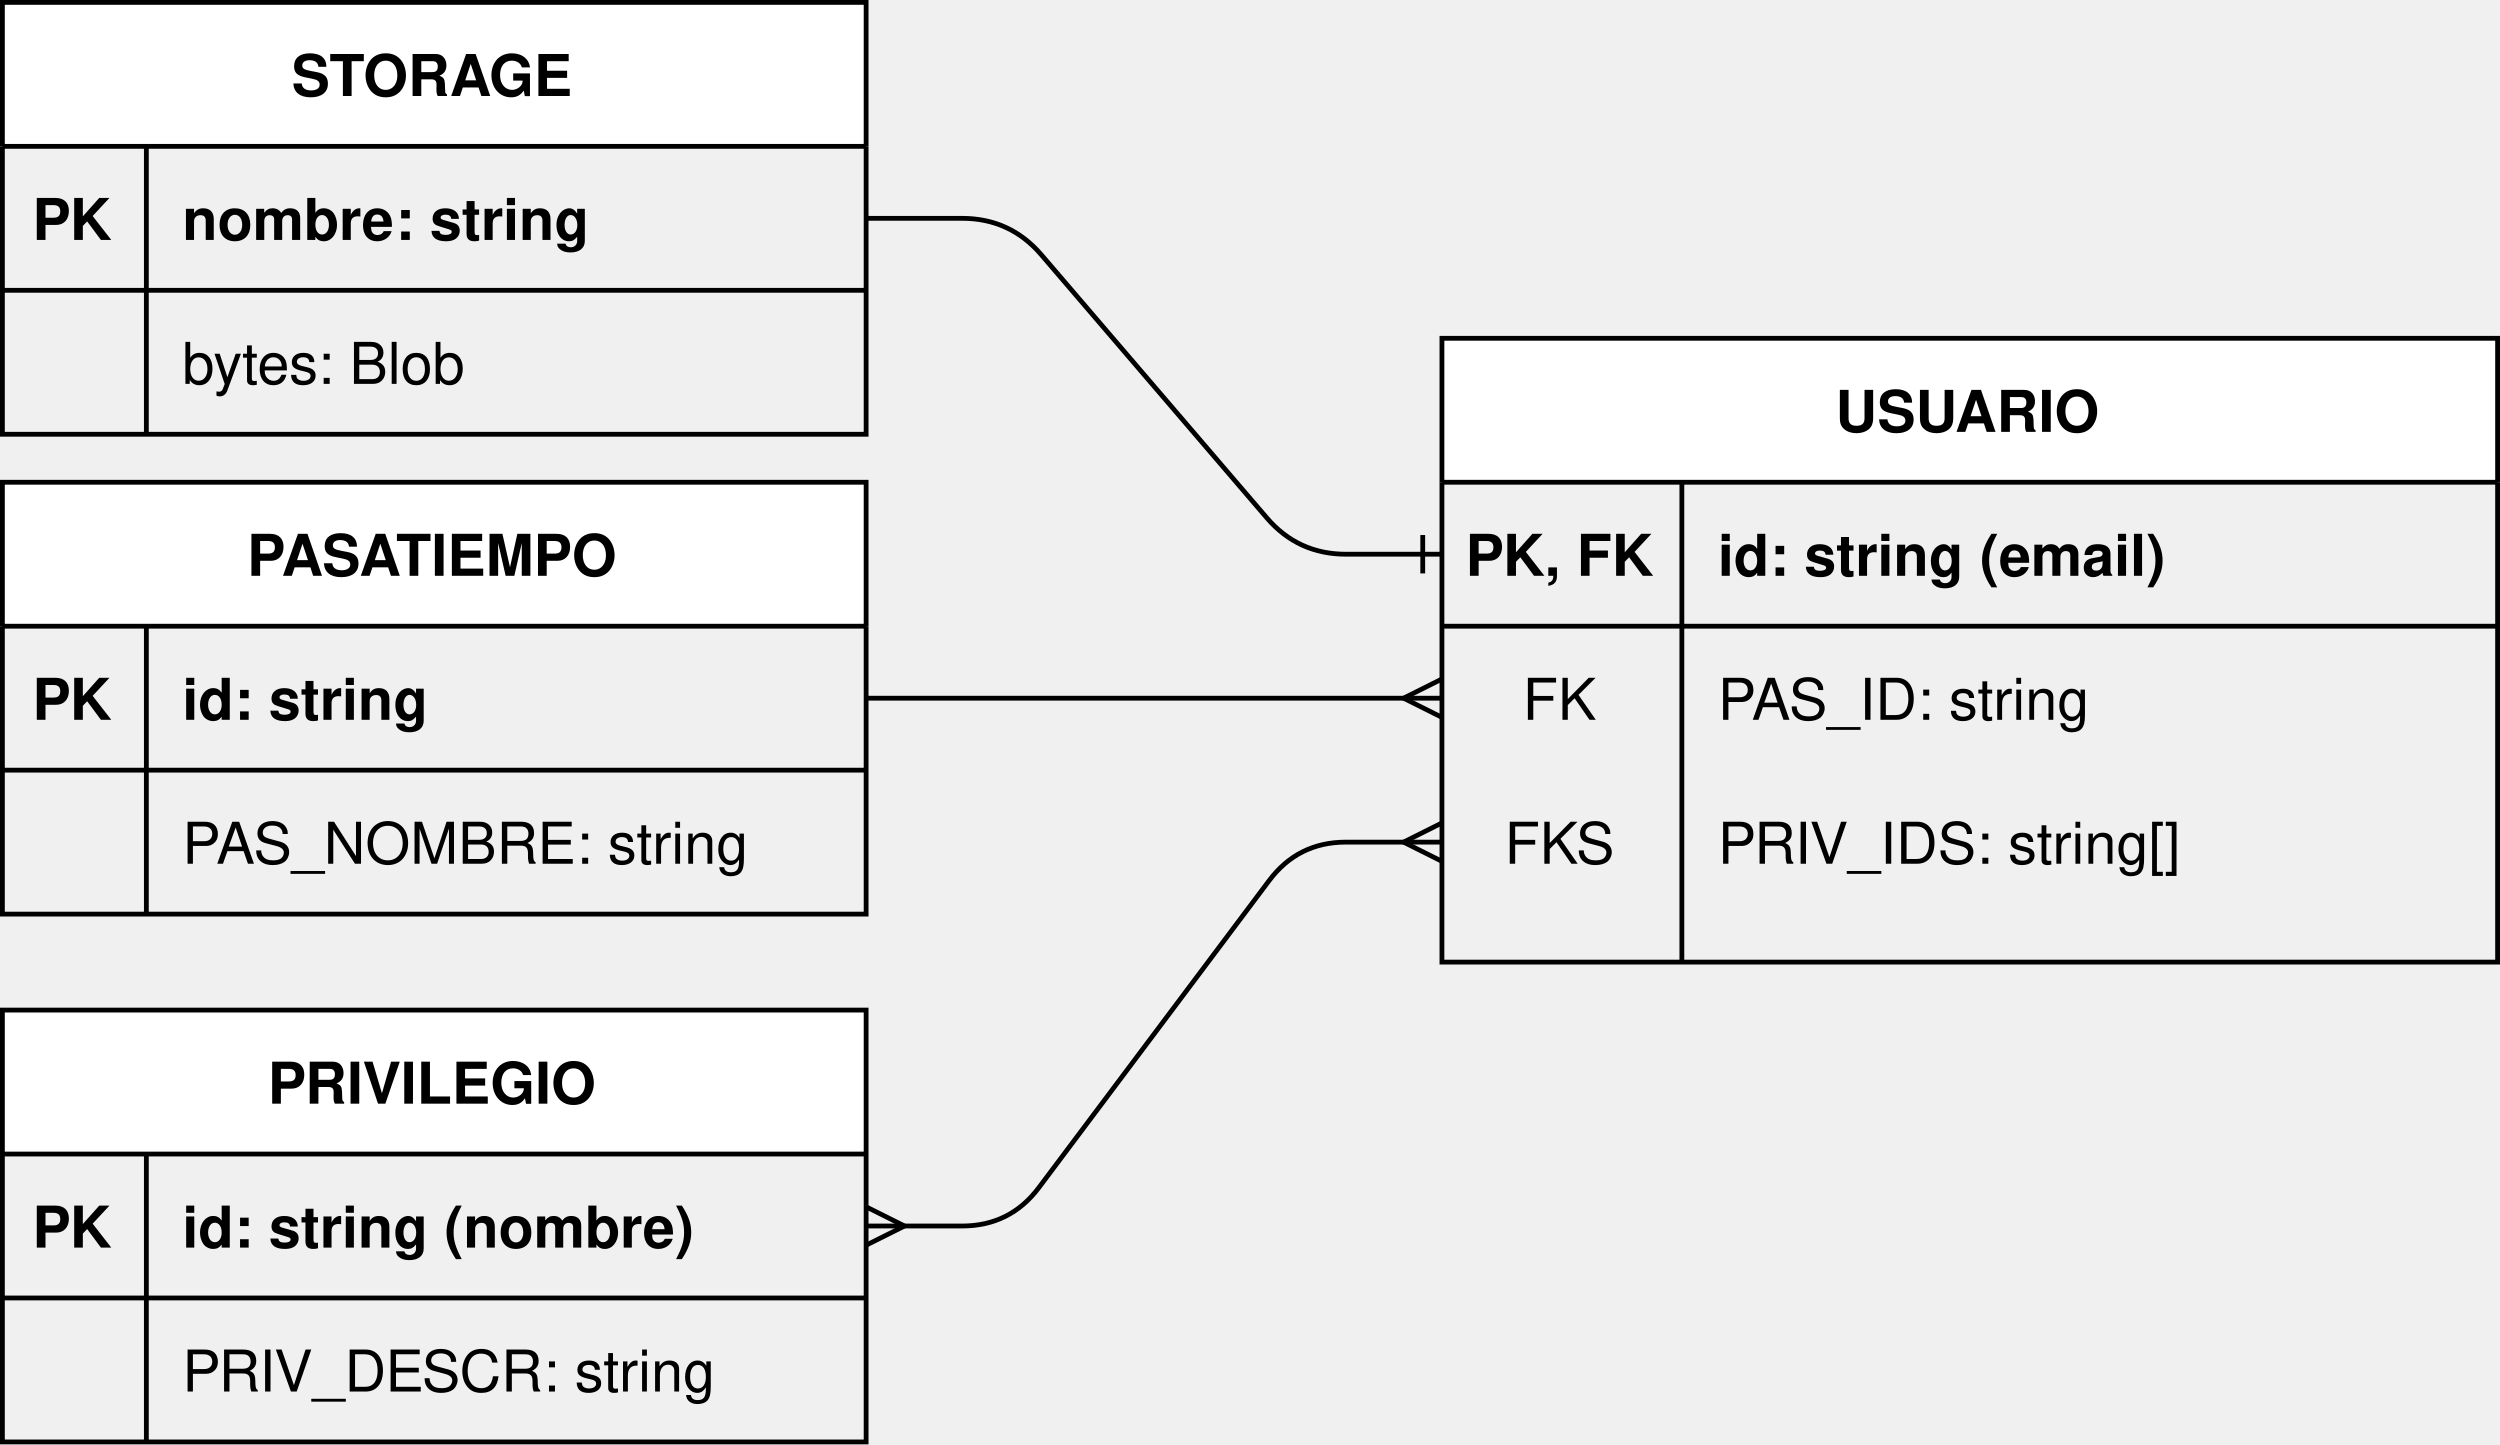
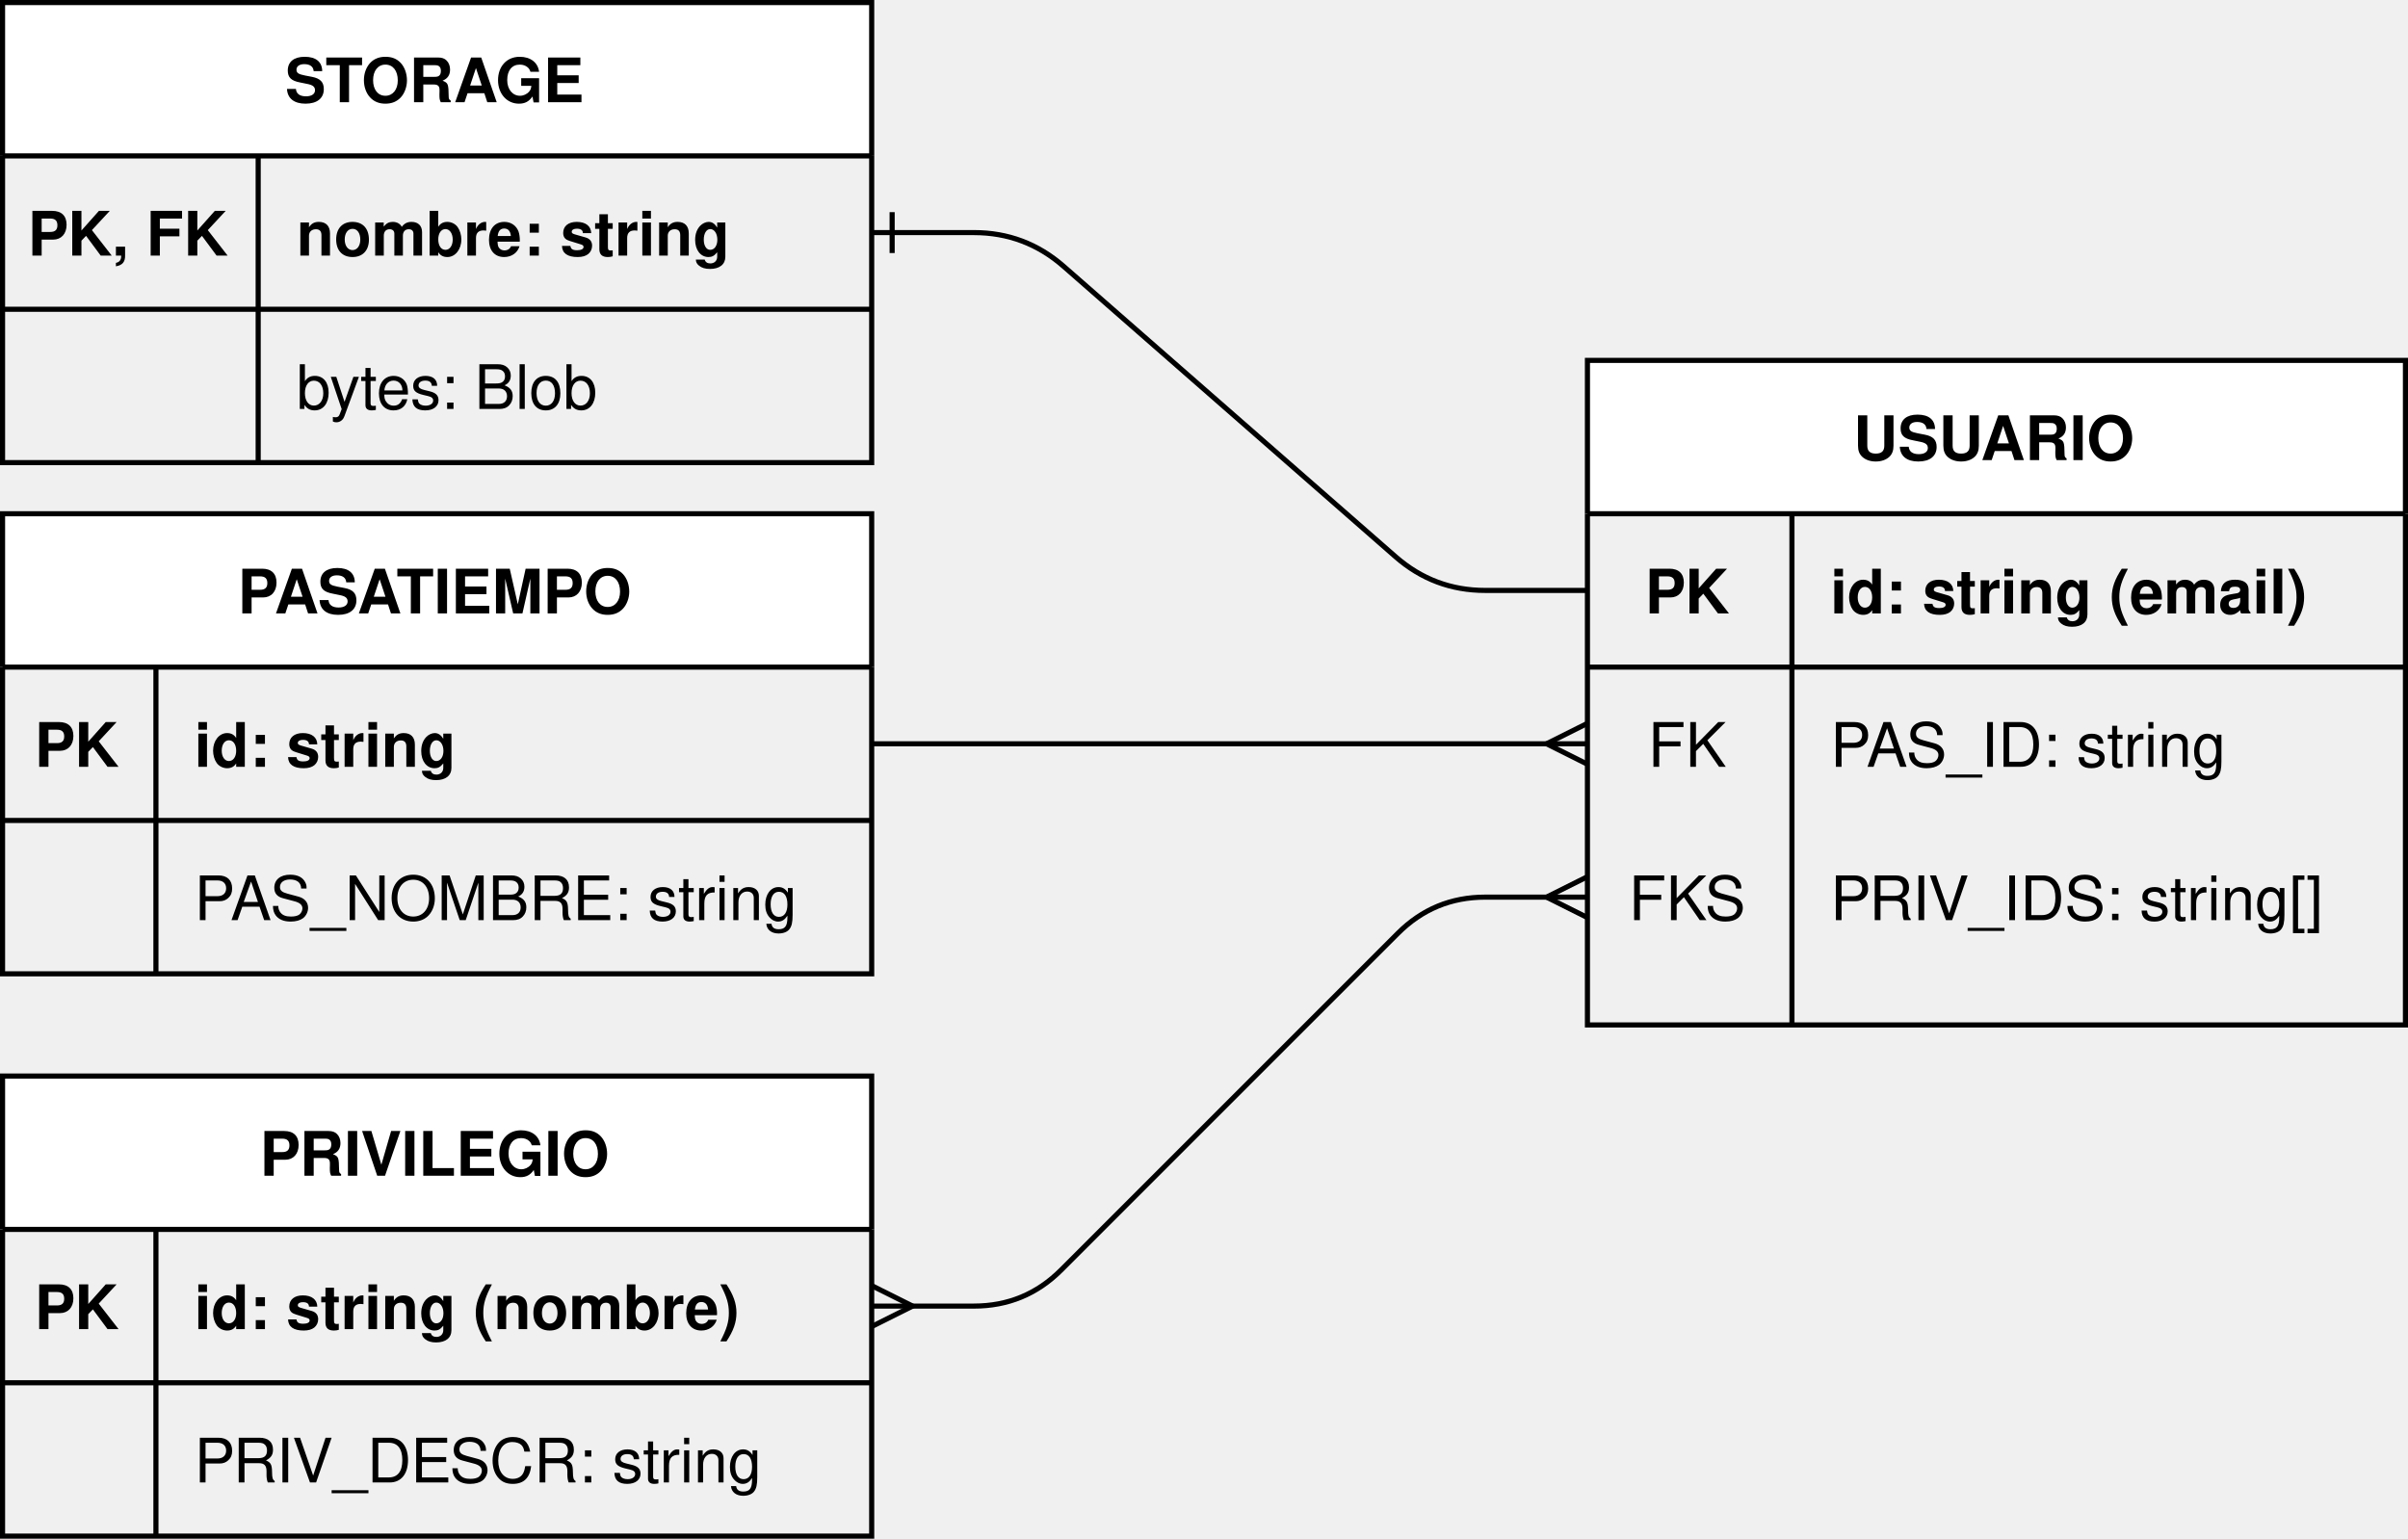
- <svg xmlns="http://www.w3.org/2000/svg" style="background-color: rgb(255, 255, 255);" version="1.1" width="521px" height="301px" viewBox="-0.5 -0.5 521 301" content="&lt;mxfile host=&quot;app.diagrams.net&quot; modified=&quot;2020-10-04T16:59:41.976Z&quot; agent=&quot;5.0 (Windows)&quot; etag=&quot;1eY04d9S5y1PBtVFB_sW&quot; version=&quot;13.7.7&quot; type=&quot;google&quot;&gt;&lt;diagram id=&quot;0tG-BilzZDfLf_szBAK8&quot; name=&quot;Page-1&quot;&gt;7Vtbb+o4EP41SLsPewQJKfSRaxeVbhG023OejgwxwZITR8Ftyf76tRPnamgTCrlQJFTFE9ux5xt/Mx67DXVg7u4cYG8eiA5xQ2nqu4Y6bChKp6uwv1zg+oJ2p+ULDAfpvigmWKD/oBA2hfQV6XCbqEgJwRTZSeGKWBZc0YQMOA55T1ZbE5z8qg0MKAkWK4Bl6QvS6caXdpVOJP8bImMTfLl1c+u/MUFQWcxkuwE6eY+J1FFDHTiEUP/J3A0g5roL9OK3Gx94Gw7MgRbN0gDhl5f+y3xsaOZM055tc/lr+ldbDO4N4Fcx48XT47x3NxKDpm6gCTZ+mz9SsOSi/pYChwrA1CYTMAgoQBZ0mKDllTEG9hZ51X3JBmF9ClzySoOOglJ/jXZQn/t48boMuinrjBd552vW+UIMhr8GGBkWe16x2fMv9h24ZWOZgi0VNWT9CJW9QYfCXUwk9HUHiQmp47Iq4q0qtOMmbfI9MoRWV8g2MSO4FTIgbM8IO47gYQ8CoTxotSS0DsLEJk4RwHO2KIBleIglAeFa1R1iPwHHgFQIbIK4PkdvTGmh6hHGA4IJx9UiFu+JElu8xHAdtF0SSokZwCfUEXbq6ULrsx/TzqD5Q2tobLgDVm5FZfbj1R06INaWOsyaeB+QgfoOObB7QP3YrD+H2k1C/Rm26tmwVSRsZ/f50PUYEETo5gaumQIuvegI0+caeyS2QboOrRyIZF98MQjUQhFQJQQsYi4d9tzzUHCQZZSMSEB7ft3+1gYrNqip3/ImBZlWGGQpvowvIq1QCNu1IMg0qnUgyJvSCVL7IrYnX4xQR0F/X2XHdmY4SmPHG0n9S5fy+IyTYx+TZdWpsRh8qkKFmuzNZvPJv5Pp6G7yeA3upeA+3KeVFt1r9XBe5Uf3oWnXJ7rXZOd1SdG9Vn3/pcn+i9ePR/bNP/x4/8+qe7ITBvk5kKuMZ+vUgifLD/Lz82TpQb7WvdwgP7TbCpPk7d6g8fdwtBjM65QGKQamqjBiV471JYCgbsDAZzAFIOrOIQYUEWsUvfE9ix/2t9iM+xtqYmH50NJ7/ECFFUdzHzQmGiMcVtgh+jP2/IuD9UMTpeEuWFC84AYFi83/Z7wQa8WLUTOvFLQ7GP9vyauzgh/oKshq0YDwD1VUBBVxxWVdrK3mHthDoeMp/A0mBrzPGMQ3ZtxjxMxMS+1YWil78ucuWimxk6BUR+1UR610R75upI482wwn/gVzzbDROa25msBya2OhSkYDVdtXAz2Tgcp7hcsz0Ii8m0HCRxqPJ43VOt6og33G51bduVr1eaxakfdNz4vn3vyaDvRgTuUDu3JQF6YIE2Z2tqhO+epe6LvkA5XsEfvhfOBecM+H7Z6N1j1XkNIcX1BeMDThXFveQvdOQccf5gWhCRD+TmnBHMDtkqDF3XKnUCDrcXxSflowP13uSQsWS5eqfHxSOk2eLjGoHnV6UixLyjuiWW/xezL8JknBHBBVhg+vxyTn4sPb0vlQ3hqM7xeXQ4hHnZQUS4gHTkomw0WCErkRDy+ZGHOflpROjPIleubKek+T0cPsmgmJKT6dpirtYpRSC0dWfh4kO9JVuRa1545i2WH9KbMfx3ixYi/1SvpP5z6q7bhOmfE4libLuwdVC1osP77PTYul34LKcPxY19BeywxGWZwob5t5puOfx4f+fFQnbiwEpPNzIStG/yPtH4VG/2iujv4H&lt;/diagram&gt;&lt;/mxfile&gt;">
+ <svg xmlns="http://www.w3.org/2000/svg" version="1.1" width="471px" height="301px" viewBox="-0.5 -0.5 471 301" content="&lt;mxfile host=&quot;app.diagrams.net&quot; modified=&quot;2020-10-08T01:25:21.163Z&quot; agent=&quot;5.0 (Windows NT 10.0; Win64; x64) AppleWebKit/537.36 (KHTML, like Gecko) Chrome/85.0.418.121 Safari/537.36&quot; etag=&quot;nM6tGLpyf0bIBPxEIQXr&quot; version=&quot;13.7.8&quot; type=&quot;google&quot;&gt;&lt;diagram id=&quot;0tG-BilzZDfLf_szBAK8&quot; name=&quot;Page-1&quot;&gt;7Vtbb+o4EP41SLsPe0QSAvSRS+ii0i0K7facpyNDXLDkxFFwW7K/fu3EIRdDmxRIAkWqqnhiO/Z8488zY9PQBvbm1gPu6p5YEDfUprVpaMOGqna6KvvPBX4o0JvtULD0kBWKlFgwQ/9BIWwK6Suy4DpVkRKCKXLTwgVxHLigKRnwPPKervZCcPqrLlhCSTBbACxLn5FFV6G0q3Zi+d8QLVfRl5X2TfjGBlFlMZP1CljkPSHSjIY28Aih4ZO9GUDMdRfpJWw32vN2OzAPOjRPA4Sfn/vP5mip21Ndf3Lt+a/JXy0xuDeAX8WMZ48PZu/WEIOmfqQJNn6XP1Iw56L+mgKPCsC0JhMwCChADvSYQAnKGAN3jYLqoWSFsDUBPnmlUUdRqf+CNtAyQ7x4XQbdhHXGi7zzF9b5TAyGvwYYLR32vGCz51/se3DNxjIBaypqyPoRKnuDHoWbhEjo6xYSG1LPZ1XEW01ox0/b5HtsCEpHyFYJI7gRMiBsb7ntOIaHPQiEiqClSGjthYlNnCKATbYogLMMEEsDwrVqecR9BN4SUiFwCeL6NN6Y0raqRxgPCCYcV4c4vCdKXPESw5eo7ZxQSuwIPqGObaeBLvQ++2PaGTR/6A2dDXfAykpcZn+8ukcHxFlTj1kT7wMyUN8hB3YHqB+b9edQ+2moP8NWOxm2qoTt9I4rSG2O7oqhHDAhiFEuDGAzA2B28RGm1xcckNkKWRZ0CiCTfxEmoNBLRUKTkHCIPffYcy9AwUPOsmJEIvoL6/bXLliwQU3Clu0MZHppkG3ScCUXk1oqhK2zIMosqudAlO3KiVI/ENujL0Zooai/Q9mxlRuOytixLal/7lPup3Fy7GMyrzs1loNPXahQl3ezqTn+dzwxbscPVydfcvK38VplXr5+HptX9V7+1rTPx8vX5c1rekHevf6l/UsrFQF5/+L1k55984/Q3/+z7jvZEZ38AshleDO5llqlItk5C56s3skvzpOVO/l693Kd/K3d1pgkb3Y6jb+HxmxgnlMapByY6sKIXdnXlwCC1hJGewZTAKK+CTGgiDhG/CbcWUK3X2Ez7q+ojYXlQ8fq8YOVGDMmGSE+0nChbBD9GdVlz7+4/IcuSsNNotrQjwoOm/7PZCHRihfjZkEpaheEJ9FoDDMcTiBMDGhvjLAmr94CfqDPKPNFo01hX0VV0BVXbt4FrTR3mMZW6AWgvMHUgHcZjPjGlO8qCVPUM1GNkrG5cO6ilZo4Ncp01Mp0pGQ7CnUjdRTY73biB5h0jmDomCZtmDZw/JLN+OsWquY0UK11NdATGagcT1yegaYZPsO6YjzHo90oFvncqjtXqz6NVcsHzdPerPc4Nu6n16RhQ0oaKpVfDVA/Z6EaxMLV5wzzI12XlOGO/P0FZQzV3HhUFQvLDmg2X1jvEPiIScL8YNUlIj70rPi7pAgL02LlGcIcbvfZJghrz4ly5p25h7//ebjvm8Y5cWMpINWFC1UZtafZU8+8XgMI1N5Ku/TdHXC1d4WOp8Pr0DOQ7+LTq/kz9R849bvAPR22Ow5YLsmr7+ZGJAFBqWwYdfzhPQBoA4S/0zWAAsBt0qBVdsFNO4/rUtX7+MVpcpeTXypNanL8VvmPIY7n52tfui1VLkvKYRb39MfDb+LlF4CoNnx4vRZ1Kj68qZwP5ZBgdDe7HEL80s2ocglxz82o8XCWokRuxMNLJsbCt6NOSIysGP+OOjwCjX+Mrhn/Aw==&lt;/diagram&gt;&lt;/mxfile&gt;" style="background-color: rgb(255, 255, 255);">
  <defs>
-     <clipPath id="mx-clip-0-30-30-30-0">
-       <rect x="0" y="30" width="30" height="30" />
+     <clipPath id="mx-clip-0-30-50-30-0">
+       <rect x="0" y="30" width="50" height="30" />
    </clipPath>
-     <clipPath id="mx-clip-36-30-144-30-0">
-       <rect x="36" y="30" width="144" height="30" />
+     <clipPath id="mx-clip-56-30-114-30-0">
+       <rect x="56" y="30" width="114" height="30" />
    </clipPath>
-     <clipPath id="mx-clip-36-60-144-30-0">
-       <rect x="36" y="60" width="144" height="30" />
+     <clipPath id="mx-clip-56-60-114-30-0">
+       <rect x="56" y="60" width="114" height="30" />
    </clipPath>
    <clipPath id="mx-clip-0-240-30-30-0">
      <rect x="0" y="240" width="30" height="30" />
    </clipPath>
-     <clipPath id="mx-clip-36-240-144-30-0">
-       <rect x="36" y="240" width="144" height="30" />
+     <clipPath id="mx-clip-36-240-134-30-0">
+       <rect x="36" y="240" width="134" height="30" />
    </clipPath>
-     <clipPath id="mx-clip-36-270-144-30-0">
-       <rect x="36" y="270" width="144" height="30" />
-     </clipPath>
-     <clipPath id="mx-clip-300-100-50-30-0">
-       <rect x="300" y="100" width="50" height="30" />
-     </clipPath>
-     <clipPath id="mx-clip-356-100-164-30-0">
-       <rect x="356" y="100" width="164" height="30" />
-     </clipPath>
-     <clipPath id="mx-clip-300-130-50-30-0">
-       <rect x="300" y="130" width="50" height="30" />
-     </clipPath>
-     <clipPath id="mx-clip-356-130-164-30-0">
-       <rect x="356" y="130" width="164" height="30" />
-     </clipPath>
-     <clipPath id="mx-clip-300-160-50-30-0">
-       <rect x="300" y="160" width="50" height="30" />
-     </clipPath>
-     <clipPath id="mx-clip-356-160-164-30-0">
-       <rect x="356" y="160" width="164" height="30" />
+     <clipPath id="mx-clip-36-270-134-30-0">
+       <rect x="36" y="270" width="134" height="30" />
    </clipPath>
    <clipPath id="mx-clip-0-130-30-30-0">
      <rect x="0" y="130" width="30" height="30" />
    </clipPath>
-     <clipPath id="mx-clip-36-130-144-30-0">
-       <rect x="36" y="130" width="144" height="30" />
+     <clipPath id="mx-clip-36-130-134-30-0">
+       <rect x="36" y="130" width="134" height="30" />
    </clipPath>
-     <clipPath id="mx-clip-36-160-144-30-0">
-       <rect x="36" y="160" width="144" height="30" />
+     <clipPath id="mx-clip-36-160-134-30-0">
+       <rect x="36" y="160" width="134" height="30" />
+     </clipPath>
+     <clipPath id="mx-clip-310-100-40-30-0">
+       <rect x="310" y="100" width="40" height="30" />
+     </clipPath>
+     <clipPath id="mx-clip-356-100-114-30-0">
+       <rect x="356" y="100" width="114" height="30" />
+     </clipPath>
+     <clipPath id="mx-clip-310-130-40-30-0">
+       <rect x="310" y="130" width="40" height="30" />
+     </clipPath>
+     <clipPath id="mx-clip-356-130-114-30-0">
+       <rect x="356" y="130" width="114" height="30" />
+     </clipPath>
+     <clipPath id="mx-clip-310-160-40-30-0">
+       <rect x="310" y="160" width="40" height="30" />
+     </clipPath>
+     <clipPath id="mx-clip-356-160-114-30-0">
+       <rect x="356" y="160" width="114" height="30" />
    </clipPath>
  </defs>
  <g>
-     <path d="M 0 30 L 0 0 L 180 0 L 180 30" fill="#ffffff" stroke="#000000" stroke-miterlimit="10" pointer-events="all" />
-     <path d="M 0 30 L 0 90 L 180 90 L 180 30" fill="none" stroke="#000000" stroke-miterlimit="10" pointer-events="none" />
-     <path d="M 0 30 L 180 30" fill="none" stroke="#000000" stroke-miterlimit="10" pointer-events="none" />
-     <path d="M 30 30 L 30 90" fill="none" stroke="#000000" stroke-miterlimit="10" pointer-events="none" />
+     <path d="M 0 30 L 0 0 L 170 0 L 170 30" fill="#ffffff" stroke="#000000" stroke-miterlimit="10" pointer-events="all" />
+     <path d="M 0 30 L 0 90 L 170 90 L 170 30" fill="none" stroke="#000000" stroke-miterlimit="10" pointer-events="none" />
+     <path d="M 0 30 L 170 30" fill="none" stroke="#000000" stroke-miterlimit="10" pointer-events="none" />
+     <path d="M 50 30 L 50 90" fill="none" stroke="#000000" stroke-miterlimit="10" pointer-events="none" />
    <g fill="#000000" font-family="Helvetica" font-weight="bold" pointer-events="none" text-anchor="middle" font-size="12px">
-       <text x="89.5" y="19.5">STORAGE</text>
+       <text x="84.5" y="19.5">STORAGE</text>
    </g>
-     <path d="M 0 30 M 180 30 M 180 60 L 0 60" fill="none" stroke="#000000" stroke-miterlimit="10" pointer-events="none" />
-     <path d="M 0 30 M 30 30 M 30 60 M 0 60" fill="none" stroke="#000000" stroke-miterlimit="10" pointer-events="none" />
-     <g fill="#000000" font-family="Helvetica" font-weight="bold" pointer-events="none" clip-path="url(#mx-clip-0-30-30-30-0)" text-anchor="middle" font-size="12px">
-       <text x="14.5" y="49.5">PK</text>
+     <path d="M 0 30 M 170 30 M 170 60 L 0 60" fill="none" stroke="#000000" stroke-miterlimit="10" pointer-events="none" />
+     <path d="M 0 30 M 50 30 M 50 60 M 0 60" fill="none" stroke="#000000" stroke-miterlimit="10" pointer-events="none" />
+     <g fill="#000000" font-family="Helvetica" font-weight="bold" pointer-events="none" clip-path="url(#mx-clip-0-30-50-30-0)" text-anchor="middle" font-size="12px">
+       <text x="24.5" y="49.5">PK, FK</text>
    </g>
-     <path d="M 30 30 M 180 30 M 180 60 M 30 60" fill="none" stroke="#000000" stroke-miterlimit="10" pointer-events="none" />
-     <g fill="#000000" font-family="Helvetica" font-weight="bold" text-decoration="underline" pointer-events="none" clip-path="url(#mx-clip-36-30-144-30-0)" font-size="12px">
-       <text x="37.5" y="49.5">nombre: string</text>
+     <path d="M 50 30 M 170 30 M 170 60 M 50 60" fill="none" stroke="#000000" stroke-miterlimit="10" pointer-events="none" />
+     <g fill="#000000" font-family="Helvetica" font-weight="bold" text-decoration="underline" pointer-events="none" clip-path="url(#mx-clip-56-30-114-30-0)" font-size="12px">
+       <text x="57.5" y="49.5">nombre: string</text>
    </g>
-     <path d="M 0 60 M 180 60 M 180 90 M 0 90" fill="none" stroke="#000000" stroke-miterlimit="10" pointer-events="none" />
-     <path d="M 0 60 M 30 60 M 30 90 M 0 90" fill="none" stroke="#000000" stroke-miterlimit="10" pointer-events="none" />
-     <path d="M 30 60 M 180 60 M 180 90 M 30 90" fill="none" stroke="#000000" stroke-miterlimit="10" pointer-events="none" />
-     <g fill="#000000" font-family="Helvetica" pointer-events="none" clip-path="url(#mx-clip-36-60-144-30-0)" font-size="12px">
-       <text x="37.5" y="79.5">bytes: Blob</text>
+     <path d="M 0 60 M 170 60 M 170 90 M 0 90" fill="none" stroke="#000000" stroke-miterlimit="10" pointer-events="none" />
+     <path d="M 0 60 M 50 60 M 50 90 M 0 90" fill="none" stroke="#000000" stroke-miterlimit="10" pointer-events="none" />
+     <path d="M 50 60 M 170 60 M 170 90 M 50 90" fill="none" stroke="#000000" stroke-miterlimit="10" pointer-events="none" />
+     <g fill="#000000" font-family="Helvetica" pointer-events="none" clip-path="url(#mx-clip-56-60-114-30-0)" font-size="12px">
+       <text x="57.5" y="79.5">bytes: Blob</text>
    </g>
-     <path d="M 0 240 L 0 210 L 180 210 L 180 240" fill="#ffffff" stroke="#000000" stroke-miterlimit="10" pointer-events="none" />
-     <path d="M 0 240 L 0 300 L 180 300 L 180 240" fill="none" stroke="#000000" stroke-miterlimit="10" pointer-events="none" />
-     <path d="M 0 240 L 180 240" fill="none" stroke="#000000" stroke-miterlimit="10" pointer-events="none" />
+     <path d="M 0 240 L 0 210 L 170 210 L 170 240" fill="#ffffff" stroke="#000000" stroke-miterlimit="10" pointer-events="none" />
+     <path d="M 0 240 L 0 300 L 170 300 L 170 240" fill="none" stroke="#000000" stroke-miterlimit="10" pointer-events="none" />
+     <path d="M 0 240 L 170 240" fill="none" stroke="#000000" stroke-miterlimit="10" pointer-events="none" />
    <path d="M 30 240 L 30 300" fill="none" stroke="#000000" stroke-miterlimit="10" pointer-events="none" />
    <g fill="#000000" font-family="Helvetica" font-weight="bold" pointer-events="none" text-anchor="middle" font-size="12px">
-       <text x="89.5" y="229.5">PRIVILEGIO</text>
+       <text x="84.5" y="229.5">PRIVILEGIO</text>
    </g>
-     <path d="M 0 240 M 180 240 M 180 270 L 0 270" fill="none" stroke="#000000" stroke-miterlimit="10" pointer-events="none" />
+     <path d="M 0 240 M 170 240 M 170 270 L 0 270" fill="none" stroke="#000000" stroke-miterlimit="10" pointer-events="none" />
    <path d="M 0 240 M 30 240 M 30 270 M 0 270" fill="none" stroke="#000000" stroke-miterlimit="10" pointer-events="none" />
    <g fill="#000000" font-family="Helvetica" font-weight="bold" pointer-events="none" clip-path="url(#mx-clip-0-240-30-30-0)" text-anchor="middle" font-size="12px">
      <text x="14.5" y="259.5">PK</text>
    </g>
-     <path d="M 30 240 M 180 240 M 180 270 M 30 270" fill="none" stroke="#000000" stroke-miterlimit="10" pointer-events="none" />
-     <g fill="#000000" font-family="Helvetica" font-weight="bold" text-decoration="underline" pointer-events="none" clip-path="url(#mx-clip-36-240-144-30-0)" font-size="12px">
+     <path d="M 30 240 M 170 240 M 170 270 M 30 270" fill="none" stroke="#000000" stroke-miterlimit="10" pointer-events="none" />
+     <g fill="#000000" font-family="Helvetica" font-weight="bold" text-decoration="underline" pointer-events="none" clip-path="url(#mx-clip-36-240-134-30-0)" font-size="12px">
      <text x="37.5" y="259.5">id: string (nombre)</text>
    </g>
-     <path d="M 0 270 M 180 270 M 180 300 M 0 300" fill="none" stroke="#000000" stroke-miterlimit="10" pointer-events="none" />
+     <path d="M 0 270 M 170 270 M 170 300 M 0 300" fill="none" stroke="#000000" stroke-miterlimit="10" pointer-events="none" />
    <path d="M 0 270 M 30 270 M 30 300 M 0 300" fill="none" stroke="#000000" stroke-miterlimit="10" pointer-events="none" />
-     <path d="M 30 270 M 180 270 M 180 300 M 30 300" fill="none" stroke="#000000" stroke-miterlimit="10" pointer-events="none" />
-     <g fill="#000000" font-family="Helvetica" pointer-events="none" clip-path="url(#mx-clip-36-270-144-30-0)" font-size="12px">
+     <path d="M 30 270 M 170 270 M 170 300 M 30 300" fill="none" stroke="#000000" stroke-miterlimit="10" pointer-events="none" />
+     <g fill="#000000" font-family="Helvetica" pointer-events="none" clip-path="url(#mx-clip-36-270-134-30-0)" font-size="12px">
      <text x="37.5" y="289.5">PRIV_DESCR: string</text>
    </g>
-     <path d="M 180 45 L 200 45 Q 210 45 216.51 52.59 L 263.49 107.41 Q 270 115 280 115 L 300 115" fill="none" stroke="#000000" stroke-miterlimit="10" pointer-events="none" />
-     <path d="M 296 119 L 296 111" fill="none" stroke="#000000" stroke-miterlimit="10" pointer-events="none" />
-     <path d="M 180 145 L 200 145 Q 210 145 220 145 L 260 145 Q 270 145 280 145 L 300 145" fill="none" stroke="#000000" stroke-miterlimit="10" pointer-events="none" />
-     <path d="M 300 141 L 292 145 L 300 149" fill="none" stroke="#000000" stroke-miterlimit="10" pointer-events="none" />
-     <path d="M 180 255 L 200 255 Q 210 255 216 247 L 264 183 Q 270 175 280 175 L 300 175" fill="none" stroke="#000000" stroke-miterlimit="10" pointer-events="none" />
-     <path d="M 180 259 L 188 255 L 180 251" fill="none" stroke="#000000" stroke-miterlimit="10" pointer-events="none" />
-     <path d="M 300 171 L 292 175 L 300 179" fill="none" stroke="#000000" stroke-miterlimit="10" pointer-events="none" />
-     <path d="M 300 100 L 300 70 L 520 70 L 520 100" fill="#ffffff" stroke="#000000" stroke-miterlimit="10" pointer-events="none" />
-     <path d="M 300 100 L 300 200 L 520 200 L 520 100" fill="none" stroke="#000000" stroke-miterlimit="10" pointer-events="none" />
-     <path d="M 300 100 L 520 100" fill="none" stroke="#000000" stroke-miterlimit="10" pointer-events="none" />
-     <path d="M 350 100 L 350 200" fill="none" stroke="#000000" stroke-miterlimit="10" pointer-events="none" />
-     <g fill="#000000" font-family="Helvetica" font-weight="bold" pointer-events="none" text-anchor="middle" font-size="12px">
-       <text x="409.5" y="89.5">USUARIO</text>
-     </g>
-     <path d="M 300 100 M 520 100 M 520 130 L 300 130" fill="none" stroke="#000000" stroke-miterlimit="10" pointer-events="none" />
-     <path d="M 300 100 M 350 100 M 350 130 M 300 130" fill="none" stroke="#000000" stroke-miterlimit="10" pointer-events="none" />
-     <g fill="#000000" font-family="Helvetica" font-weight="bold" pointer-events="none" clip-path="url(#mx-clip-300-100-50-30-0)" text-anchor="middle" font-size="12px">
-       <text x="324.5" y="119.5">PK, FK</text>
-     </g>
-     <path d="M 350 100 M 520 100 M 520 130 M 350 130" fill="none" stroke="#000000" stroke-miterlimit="10" pointer-events="none" />
-     <g fill="#000000" font-family="Helvetica" font-weight="bold" text-decoration="underline" pointer-events="none" clip-path="url(#mx-clip-356-100-164-30-0)" font-size="12px">
-       <text x="357.5" y="119.5">id: string (email)</text>
-     </g>
-     <path d="M 300 130 M 520 130 M 520 160 M 300 160" fill="none" stroke="#000000" stroke-miterlimit="10" pointer-events="none" />
-     <path d="M 300 130 M 350 130 M 350 160 M 300 160" fill="none" stroke="#000000" stroke-miterlimit="10" pointer-events="none" />
-     <g fill="#000000" font-family="Helvetica" pointer-events="none" clip-path="url(#mx-clip-300-130-50-30-0)" text-anchor="middle" font-size="12px">
-       <text x="324.5" y="149.5">FK</text>
-     </g>
-     <path d="M 350 130 M 520 130 M 520 160 M 350 160" fill="none" stroke="#000000" stroke-miterlimit="10" pointer-events="none" />
-     <g fill="#000000" font-family="Helvetica" pointer-events="none" clip-path="url(#mx-clip-356-130-164-30-0)" font-size="12px">
-       <text x="357.5" y="149.5">PAS_ID: string</text>
-     </g>
-     <path d="M 300 160 M 520 160 M 520 190 M 300 190" fill="none" stroke="#000000" stroke-miterlimit="10" pointer-events="none" />
-     <path d="M 300 160 M 350 160 M 350 190 M 300 190" fill="none" stroke="#000000" stroke-miterlimit="10" pointer-events="none" />
-     <g fill="#000000" font-family="Helvetica" pointer-events="none" clip-path="url(#mx-clip-300-160-50-30-0)" text-anchor="middle" font-size="12px">
-       <text x="324.5" y="179.5">FKS</text>
-     </g>
-     <path d="M 350 160 M 520 160 M 520 190 M 350 190" fill="none" stroke="#000000" stroke-miterlimit="10" pointer-events="none" />
-     <g fill="#000000" font-family="Helvetica" pointer-events="none" clip-path="url(#mx-clip-356-160-164-30-0)" font-size="12px">
-       <text x="357.5" y="179.5">PRIV_IDS: string[]</text>
-     </g>
-     <path d="M 0 130 L 0 100 L 180 100 L 180 130" fill="#ffffff" stroke="#000000" stroke-miterlimit="10" pointer-events="none" />
-     <path d="M 0 130 L 0 190 L 180 190 L 180 130" fill="none" stroke="#000000" stroke-miterlimit="10" pointer-events="none" />
-     <path d="M 0 130 L 180 130" fill="none" stroke="#000000" stroke-miterlimit="10" pointer-events="none" />
+     <path d="M 170 45 L 190 45 Q 200 45 207.53 51.59 L 272.47 108.41 Q 280 115 290 115 L 310 115" fill="none" stroke="#000000" stroke-miterlimit="10" pointer-events="none" />
+     <path d="M 174 41 L 174 49" fill="none" stroke="#000000" stroke-miterlimit="10" pointer-events="none" />
+     <path d="M 170 145 L 190 145 Q 200 145 210 145 L 270 145 Q 280 145 290 145 L 310 145" fill="none" stroke="#000000" stroke-miterlimit="10" pointer-events="none" />
+     <path d="M 310 141 L 302 145 L 310 149" fill="none" stroke="#000000" stroke-miterlimit="10" pointer-events="none" />
+     <path d="M 170 255 L 190 255 Q 200 255 207.07 247.93 L 272.93 182.07 Q 280 175 290 175 L 310 175" fill="none" stroke="#000000" stroke-miterlimit="10" pointer-events="none" />
+     <path d="M 170 259 L 178 255 L 170 251" fill="none" stroke="#000000" stroke-miterlimit="10" pointer-events="none" />
+     <path d="M 310 171 L 302 175 L 310 179" fill="none" stroke="#000000" stroke-miterlimit="10" pointer-events="none" />
+     <path d="M 0 130 L 0 100 L 170 100 L 170 130" fill="#ffffff" stroke="#000000" stroke-miterlimit="10" pointer-events="none" />
+     <path d="M 0 130 L 0 190 L 170 190 L 170 130" fill="none" stroke="#000000" stroke-miterlimit="10" pointer-events="none" />
+     <path d="M 0 130 L 170 130" fill="none" stroke="#000000" stroke-miterlimit="10" pointer-events="none" />
    <path d="M 30 130 L 30 190" fill="none" stroke="#000000" stroke-miterlimit="10" pointer-events="none" />
    <g fill="#000000" font-family="Helvetica" font-weight="bold" pointer-events="none" text-anchor="middle" font-size="12px">
-       <text x="89.5" y="119.5">PASATIEMPO</text>
+       <text x="84.5" y="119.5">PASATIEMPO</text>
    </g>
-     <path d="M 0 130 M 180 130 M 180 160 L 0 160" fill="none" stroke="#000000" stroke-miterlimit="10" pointer-events="none" />
+     <path d="M 0 130 M 170 130 M 170 160 L 0 160" fill="none" stroke="#000000" stroke-miterlimit="10" pointer-events="none" />
    <path d="M 0 130 M 30 130 M 30 160 M 0 160" fill="none" stroke="#000000" stroke-miterlimit="10" pointer-events="none" />
    <g fill="#000000" font-family="Helvetica" font-weight="bold" pointer-events="none" clip-path="url(#mx-clip-0-130-30-30-0)" text-anchor="middle" font-size="12px">
      <text x="14.5" y="149.5">PK</text>
    </g>
-     <path d="M 30 130 M 180 130 M 180 160 M 30 160" fill="none" stroke="#000000" stroke-miterlimit="10" pointer-events="none" />
-     <g fill="#000000" font-family="Helvetica" font-weight="bold" text-decoration="underline" pointer-events="none" clip-path="url(#mx-clip-36-130-144-30-0)" font-size="12px">
+     <path d="M 30 130 M 170 130 M 170 160 M 30 160" fill="none" stroke="#000000" stroke-miterlimit="10" pointer-events="none" />
+     <g fill="#000000" font-family="Helvetica" font-weight="bold" text-decoration="underline" pointer-events="none" clip-path="url(#mx-clip-36-130-134-30-0)" font-size="12px">
      <text x="37.5" y="149.5">id: string</text>
    </g>
-     <path d="M 0 160 M 180 160 M 180 190 M 0 190" fill="none" stroke="#000000" stroke-miterlimit="10" pointer-events="none" />
+     <path d="M 0 160 M 170 160 M 170 190 M 0 190" fill="none" stroke="#000000" stroke-miterlimit="10" pointer-events="none" />
    <path d="M 0 160 M 30 160 M 30 190 M 0 190" fill="none" stroke="#000000" stroke-miterlimit="10" pointer-events="none" />
-     <path d="M 30 160 M 180 160 M 180 190 M 30 190" fill="none" stroke="#000000" stroke-miterlimit="10" pointer-events="none" />
-     <g fill="#000000" font-family="Helvetica" pointer-events="none" clip-path="url(#mx-clip-36-160-144-30-0)" font-size="12px">
+     <path d="M 30 160 M 170 160 M 170 190 M 30 190" fill="none" stroke="#000000" stroke-miterlimit="10" pointer-events="none" />
+     <g fill="#000000" font-family="Helvetica" pointer-events="none" clip-path="url(#mx-clip-36-160-134-30-0)" font-size="12px">
      <text x="37.5" y="179.5">PAS_NOMBRE: string</text>
+     </g>
+     <path d="M 310 100 L 310 70 L 470 70 L 470 100" fill="#ffffff" stroke="#000000" stroke-miterlimit="10" pointer-events="none" />
+     <path d="M 310 100 L 310 200 L 470 200 L 470 100" fill="none" stroke="#000000" stroke-miterlimit="10" pointer-events="none" />
+     <path d="M 310 100 L 470 100" fill="none" stroke="#000000" stroke-miterlimit="10" pointer-events="none" />
+     <path d="M 350 100 L 350 200" fill="none" stroke="#000000" stroke-miterlimit="10" pointer-events="none" />
+     <g fill="#000000" font-family="Helvetica" font-weight="bold" pointer-events="none" text-anchor="middle" font-size="12px">
+       <text x="389.5" y="89.5">USUARIO</text>
+     </g>
+     <path d="M 310 100 M 470 100 M 470 130 L 310 130" fill="none" stroke="#000000" stroke-miterlimit="10" pointer-events="none" />
+     <path d="M 310 100 M 350 100 M 350 130 M 310 130" fill="none" stroke="#000000" stroke-miterlimit="10" pointer-events="none" />
+     <g fill="#000000" font-family="Helvetica" font-weight="bold" pointer-events="none" clip-path="url(#mx-clip-310-100-40-30-0)" text-anchor="middle" font-size="12px">
+       <text x="329.5" y="119.5">PK</text>
+     </g>
+     <path d="M 350 100 M 470 100 M 470 130 M 350 130" fill="none" stroke="#000000" stroke-miterlimit="10" pointer-events="none" />
+     <g fill="#000000" font-family="Helvetica" font-weight="bold" text-decoration="underline" pointer-events="none" clip-path="url(#mx-clip-356-100-114-30-0)" font-size="12px">
+       <text x="357.5" y="119.5">id: string (email)</text>
+     </g>
+     <path d="M 310 130 M 470 130 M 470 160 M 310 160" fill="none" stroke="#000000" stroke-miterlimit="10" pointer-events="none" />
+     <path d="M 310 130 M 350 130 M 350 160 M 310 160" fill="none" stroke="#000000" stroke-miterlimit="10" pointer-events="none" />
+     <g fill="#000000" font-family="Helvetica" pointer-events="none" clip-path="url(#mx-clip-310-130-40-30-0)" text-anchor="middle" font-size="12px">
+       <text x="329.5" y="149.5">FK</text>
+     </g>
+     <path d="M 350 130 M 470 130 M 470 160 M 350 160" fill="none" stroke="#000000" stroke-miterlimit="10" pointer-events="none" />
+     <g fill="#000000" font-family="Helvetica" pointer-events="none" clip-path="url(#mx-clip-356-130-114-30-0)" font-size="12px">
+       <text x="357.5" y="149.5">PAS_ID: string</text>
+     </g>
+     <path d="M 310 160 M 470 160 M 470 190 M 310 190" fill="none" stroke="#000000" stroke-miterlimit="10" pointer-events="none" />
+     <path d="M 310 160 M 350 160 M 350 190 M 310 190" fill="none" stroke="#000000" stroke-miterlimit="10" pointer-events="none" />
+     <g fill="#000000" font-family="Helvetica" pointer-events="none" clip-path="url(#mx-clip-310-160-40-30-0)" text-anchor="middle" font-size="12px">
+       <text x="329.5" y="179.5">FKS</text>
+     </g>
+     <path d="M 350 160 M 470 160 M 470 190 M 350 190" fill="none" stroke="#000000" stroke-miterlimit="10" pointer-events="none" />
+     <g fill="#000000" font-family="Helvetica" pointer-events="none" clip-path="url(#mx-clip-356-160-114-30-0)" font-size="12px">
+       <text x="357.5" y="179.5">PRIV_IDS: string[]</text>
    </g>
  </g>
</svg>
